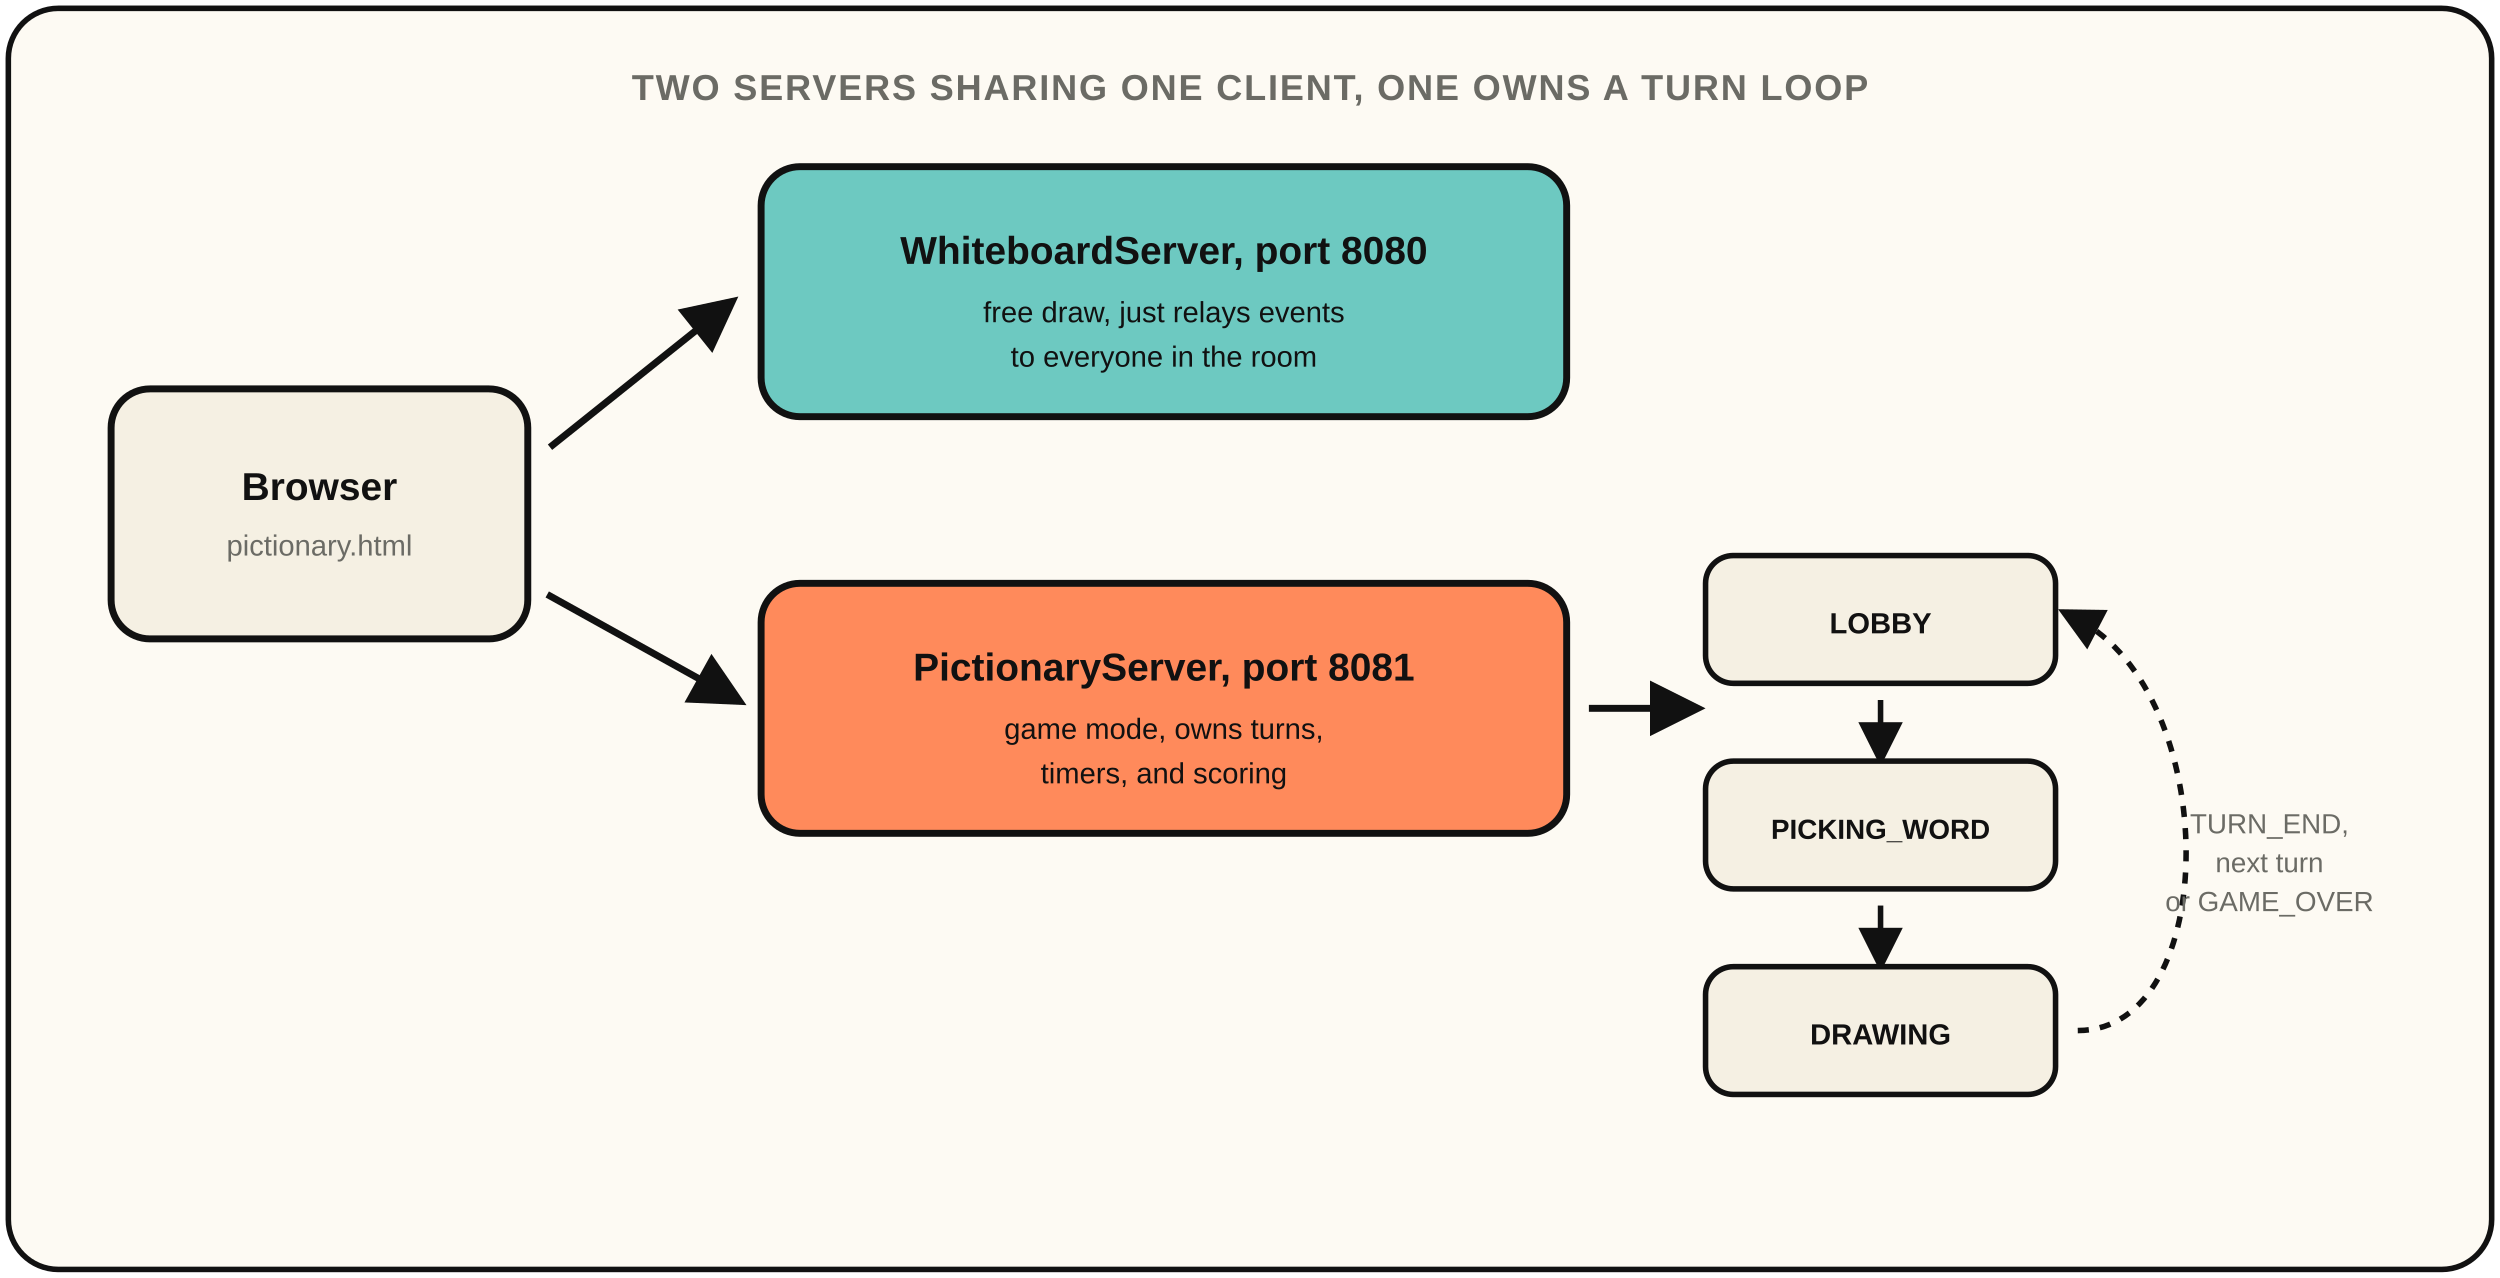
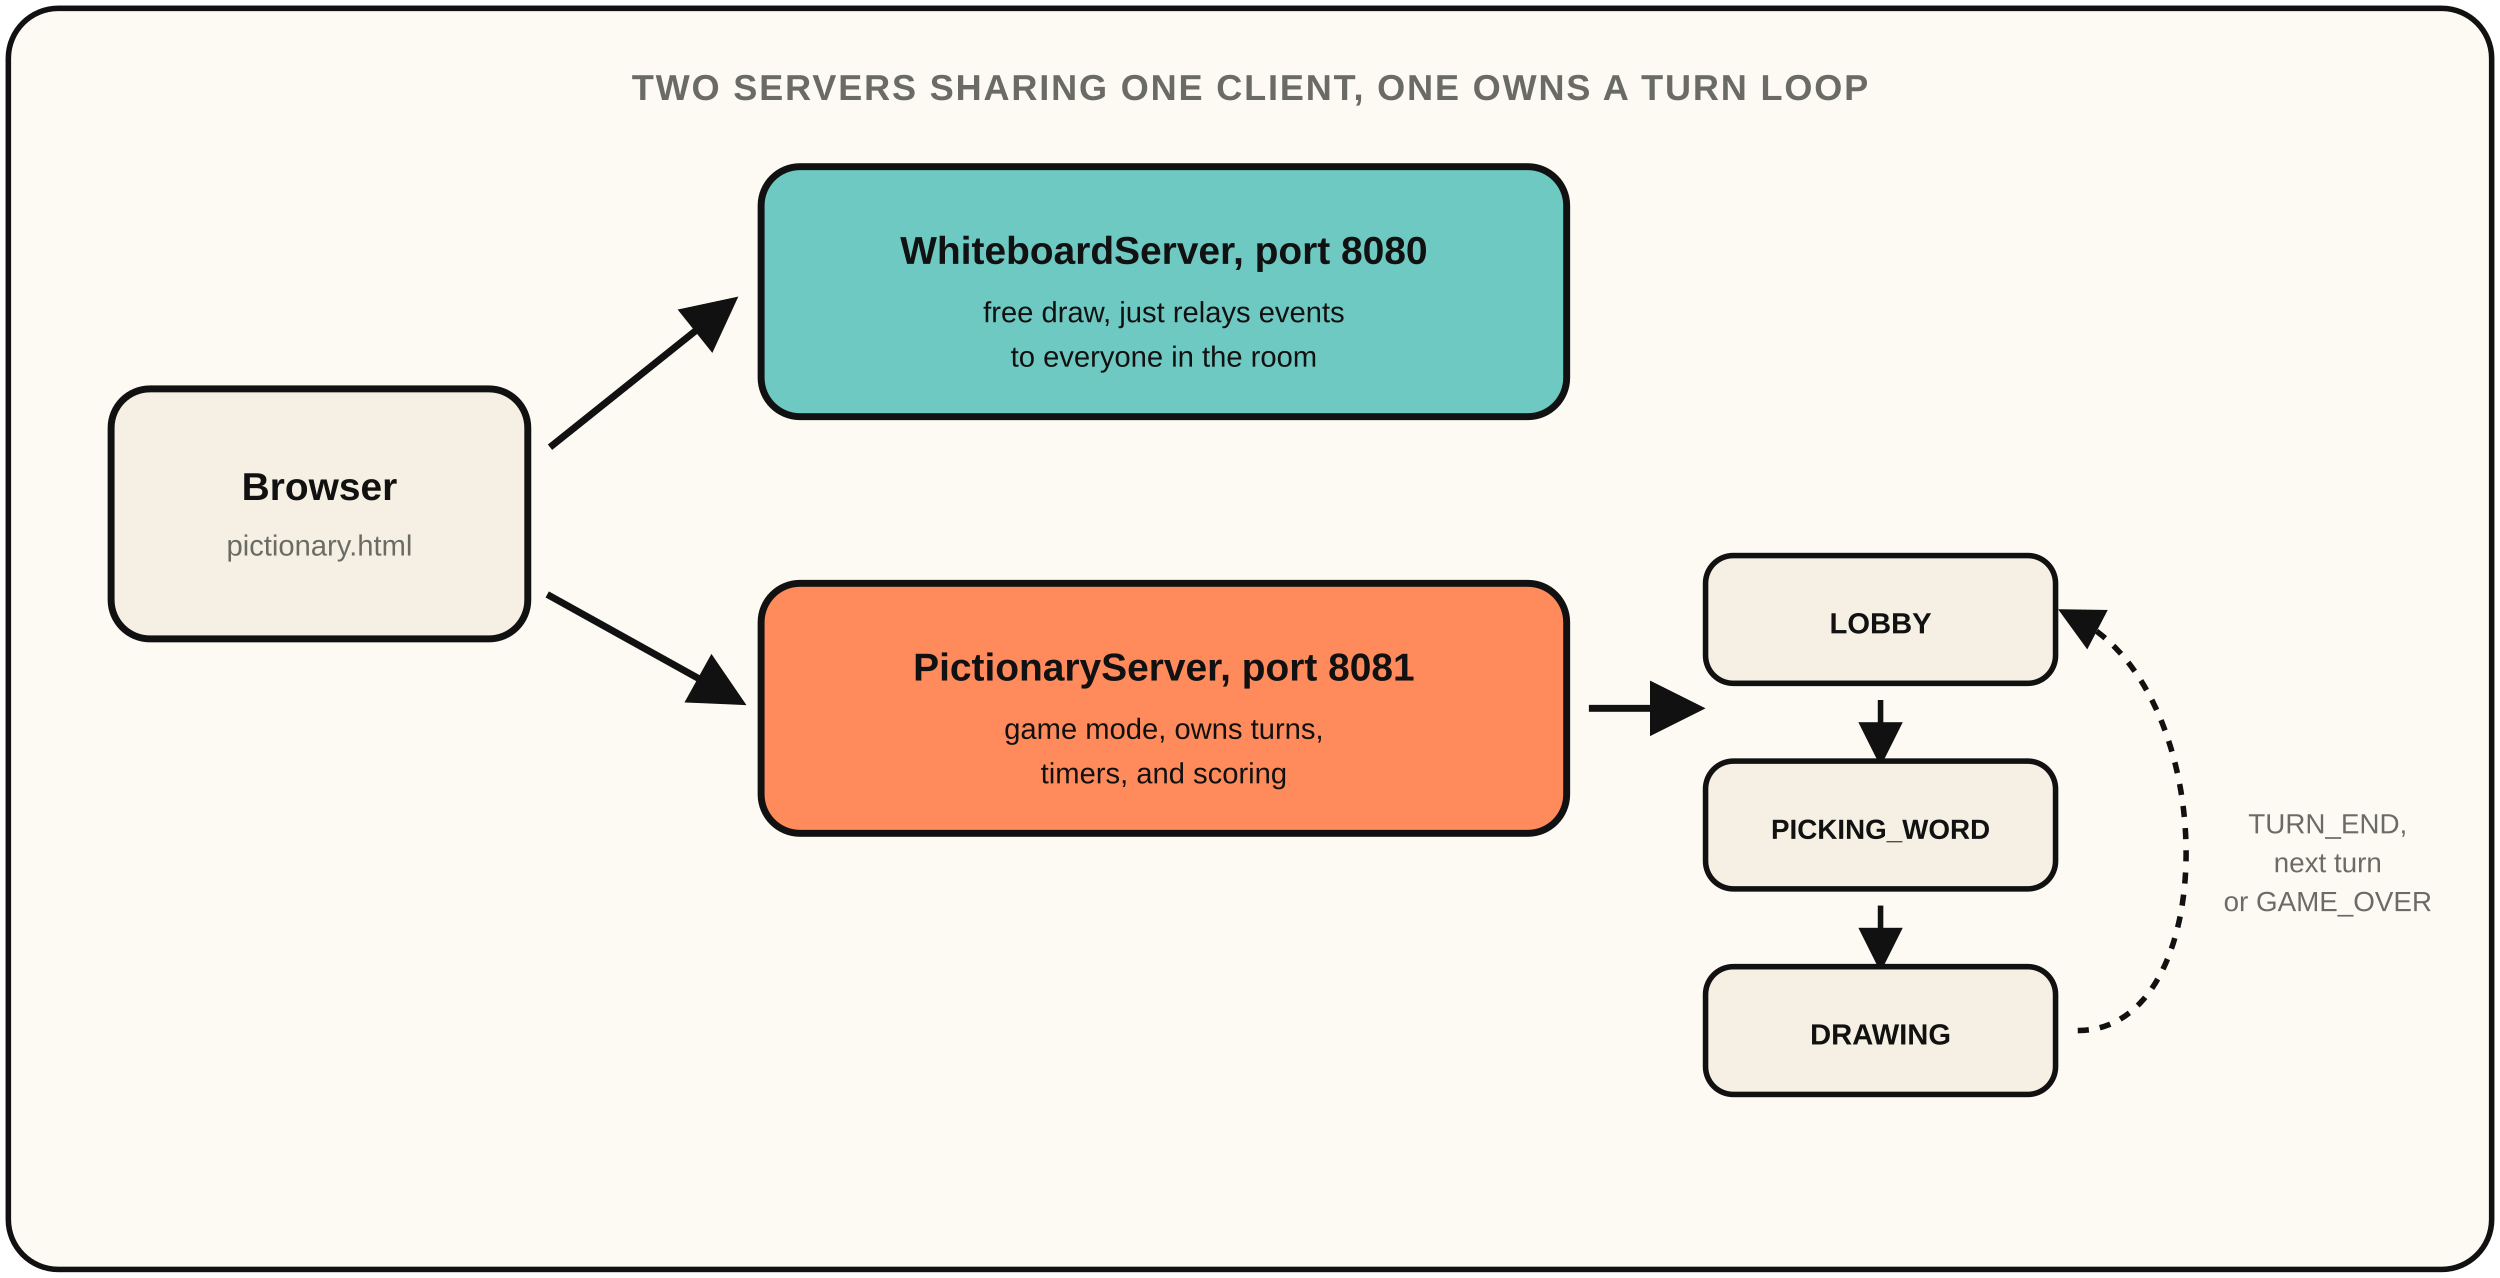
<svg xmlns="http://www.w3.org/2000/svg" viewBox="0 0 900 460" font-family="'Space Grotesk', 'Helvetica Neue', Arial, sans-serif">
  <rect x="3" y="3" width="894" height="454" rx="18" fill="#fdfaf3" stroke="#111111" stroke-width="2" />
  <text x="450" y="36" text-anchor="middle" font-size="13" font-weight="700" letter-spacing="0.05em" fill="#6b6b65">TWO SERVERS SHARING ONE CLIENT, ONE OWNS A TURN LOOP</text>
  <rect x="40" y="140" width="150" height="90" rx="14" fill="#f5f0e3" stroke="#111111" stroke-width="2.5" />
  <text x="115" y="180" text-anchor="middle" font-size="14" font-weight="700" fill="#111111">Browser</text>
  <text x="115" y="200" text-anchor="middle" font-size="10.5" fill="#6b6b65">pictionary.html</text>
  <path d="M 198 161 L 258 113" stroke="#111111" stroke-width="2.5" fill="none" marker-end="url(#arrow)" />
  <path d="M 197 214 L 260 249" stroke="#111111" stroke-width="2.5" fill="none" marker-end="url(#arrow)" />
  <rect x="274" y="60" width="290" height="90" rx="14" fill="#6dc9c1" stroke="#111111" stroke-width="2.5" />
  <text x="419" y="95" text-anchor="middle" font-size="14" font-weight="700" fill="#111111">WhiteboardServer, port 8080</text>
  <text x="419" y="116" text-anchor="middle" font-size="10.5" fill="#111111">free draw, just relays events</text>
  <text x="419" y="132" text-anchor="middle" font-size="10.5" fill="#111111">to everyone in the room</text>
  <rect x="274" y="210" width="290" height="90" rx="14" fill="#ff8a5b" stroke="#111111" stroke-width="2.5" />
  <text x="419" y="245" text-anchor="middle" font-size="14" font-weight="700" fill="#111111">PictionaryServer, port 8081</text>
  <text x="419" y="266" text-anchor="middle" font-size="10.5" fill="#111111">game mode, owns turns,</text>
  <text x="419" y="282" text-anchor="middle" font-size="10.5" fill="#111111">timers, and scoring</text>
  <path d="M 572 255 L 604 255" stroke="#111111" stroke-width="2.5" fill="none" marker-end="url(#arrow)" />
  <g>
    <rect x="614" y="200" width="126" height="46" rx="10" fill="#f5f0e3" stroke="#111111" stroke-width="2" />
    <text x="677" y="228" text-anchor="middle" font-size="10.5" font-weight="700" fill="#111111">LOBBY</text>
  </g>
  <path d="M 677 252 L 677 268" stroke="#111111" stroke-width="2" fill="none" marker-end="url(#arrow)" />
  <g>
    <rect x="614" y="274" width="126" height="46" rx="10" fill="#f5f0e3" stroke="#111111" stroke-width="2" />
    <text x="677" y="302" text-anchor="middle" font-size="10" font-weight="700" fill="#111111">PICKING_WORD</text>
  </g>
  <path d="M 677 326 L 677 342" stroke="#111111" stroke-width="2" fill="none" marker-end="url(#arrow)" />
  <g>
    <rect x="614" y="348" width="126" height="46" rx="10" fill="#f5f0e3" stroke="#111111" stroke-width="2" />
    <text x="677" y="376" text-anchor="middle" font-size="10.5" font-weight="700" fill="#111111">DRAWING</text>
  </g>
  <path d="M 748 371 C 800 371, 800 250, 748 223" stroke="#111111" stroke-width="2" fill="none" stroke-dasharray="4 4" marker-end="url(#arrow)" />
-   <text x="817" y="300" text-anchor="middle" font-size="10" fill="#6b6b65">TURN_END,</text>
-   <text x="817" y="314" text-anchor="middle" font-size="10" fill="#6b6b65">next turn</text>
-   <text x="817" y="328" text-anchor="middle" font-size="10" fill="#6b6b65">or GAME_OVER</text>
+   <text x="838" y="300" text-anchor="middle" font-size="10" fill="#6b6b65">TURN_END,</text>
+   <text x="838" y="314" text-anchor="middle" font-size="10" fill="#6b6b65">next turn</text>
+   <text x="838" y="328" text-anchor="middle" font-size="10" fill="#6b6b65">or GAME_OVER</text>
  <defs>
    <marker id="arrow" markerWidth="9" markerHeight="9" refX="4" refY="4" orient="auto">
      <path d="M0,0 L8,4 L0,8 Z" fill="#111111" />
    </marker>
  </defs>
</svg>
